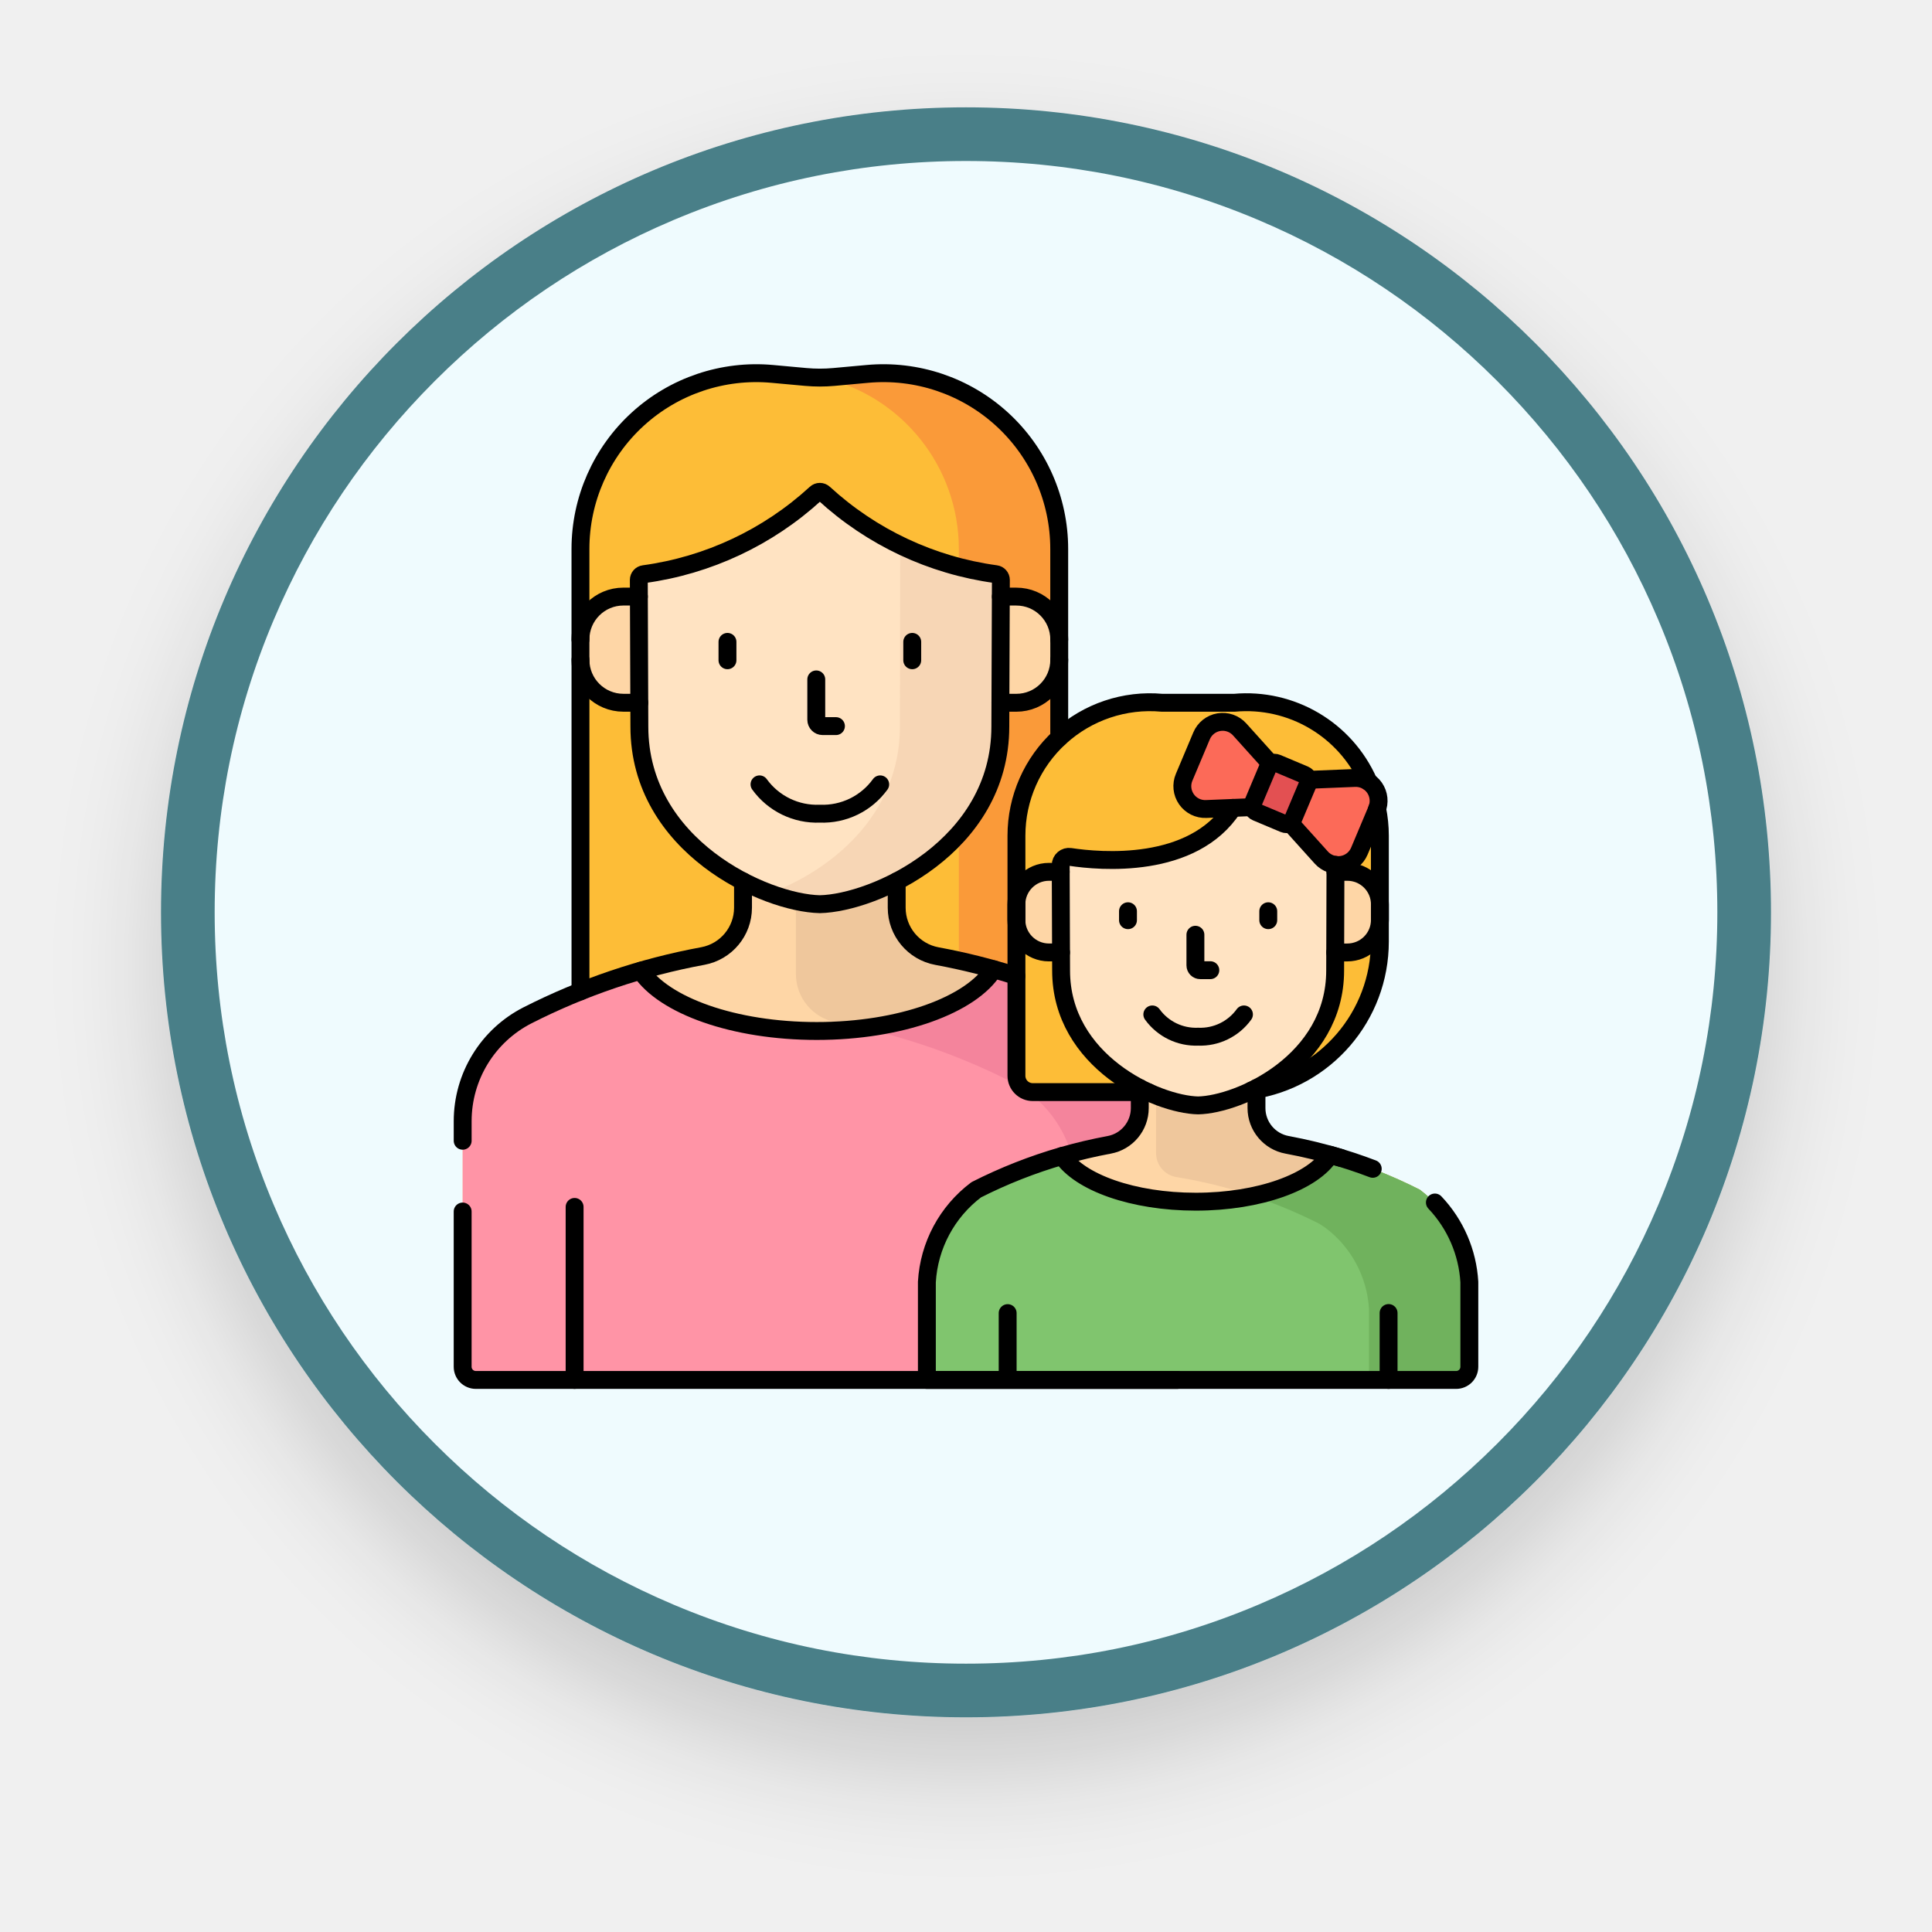
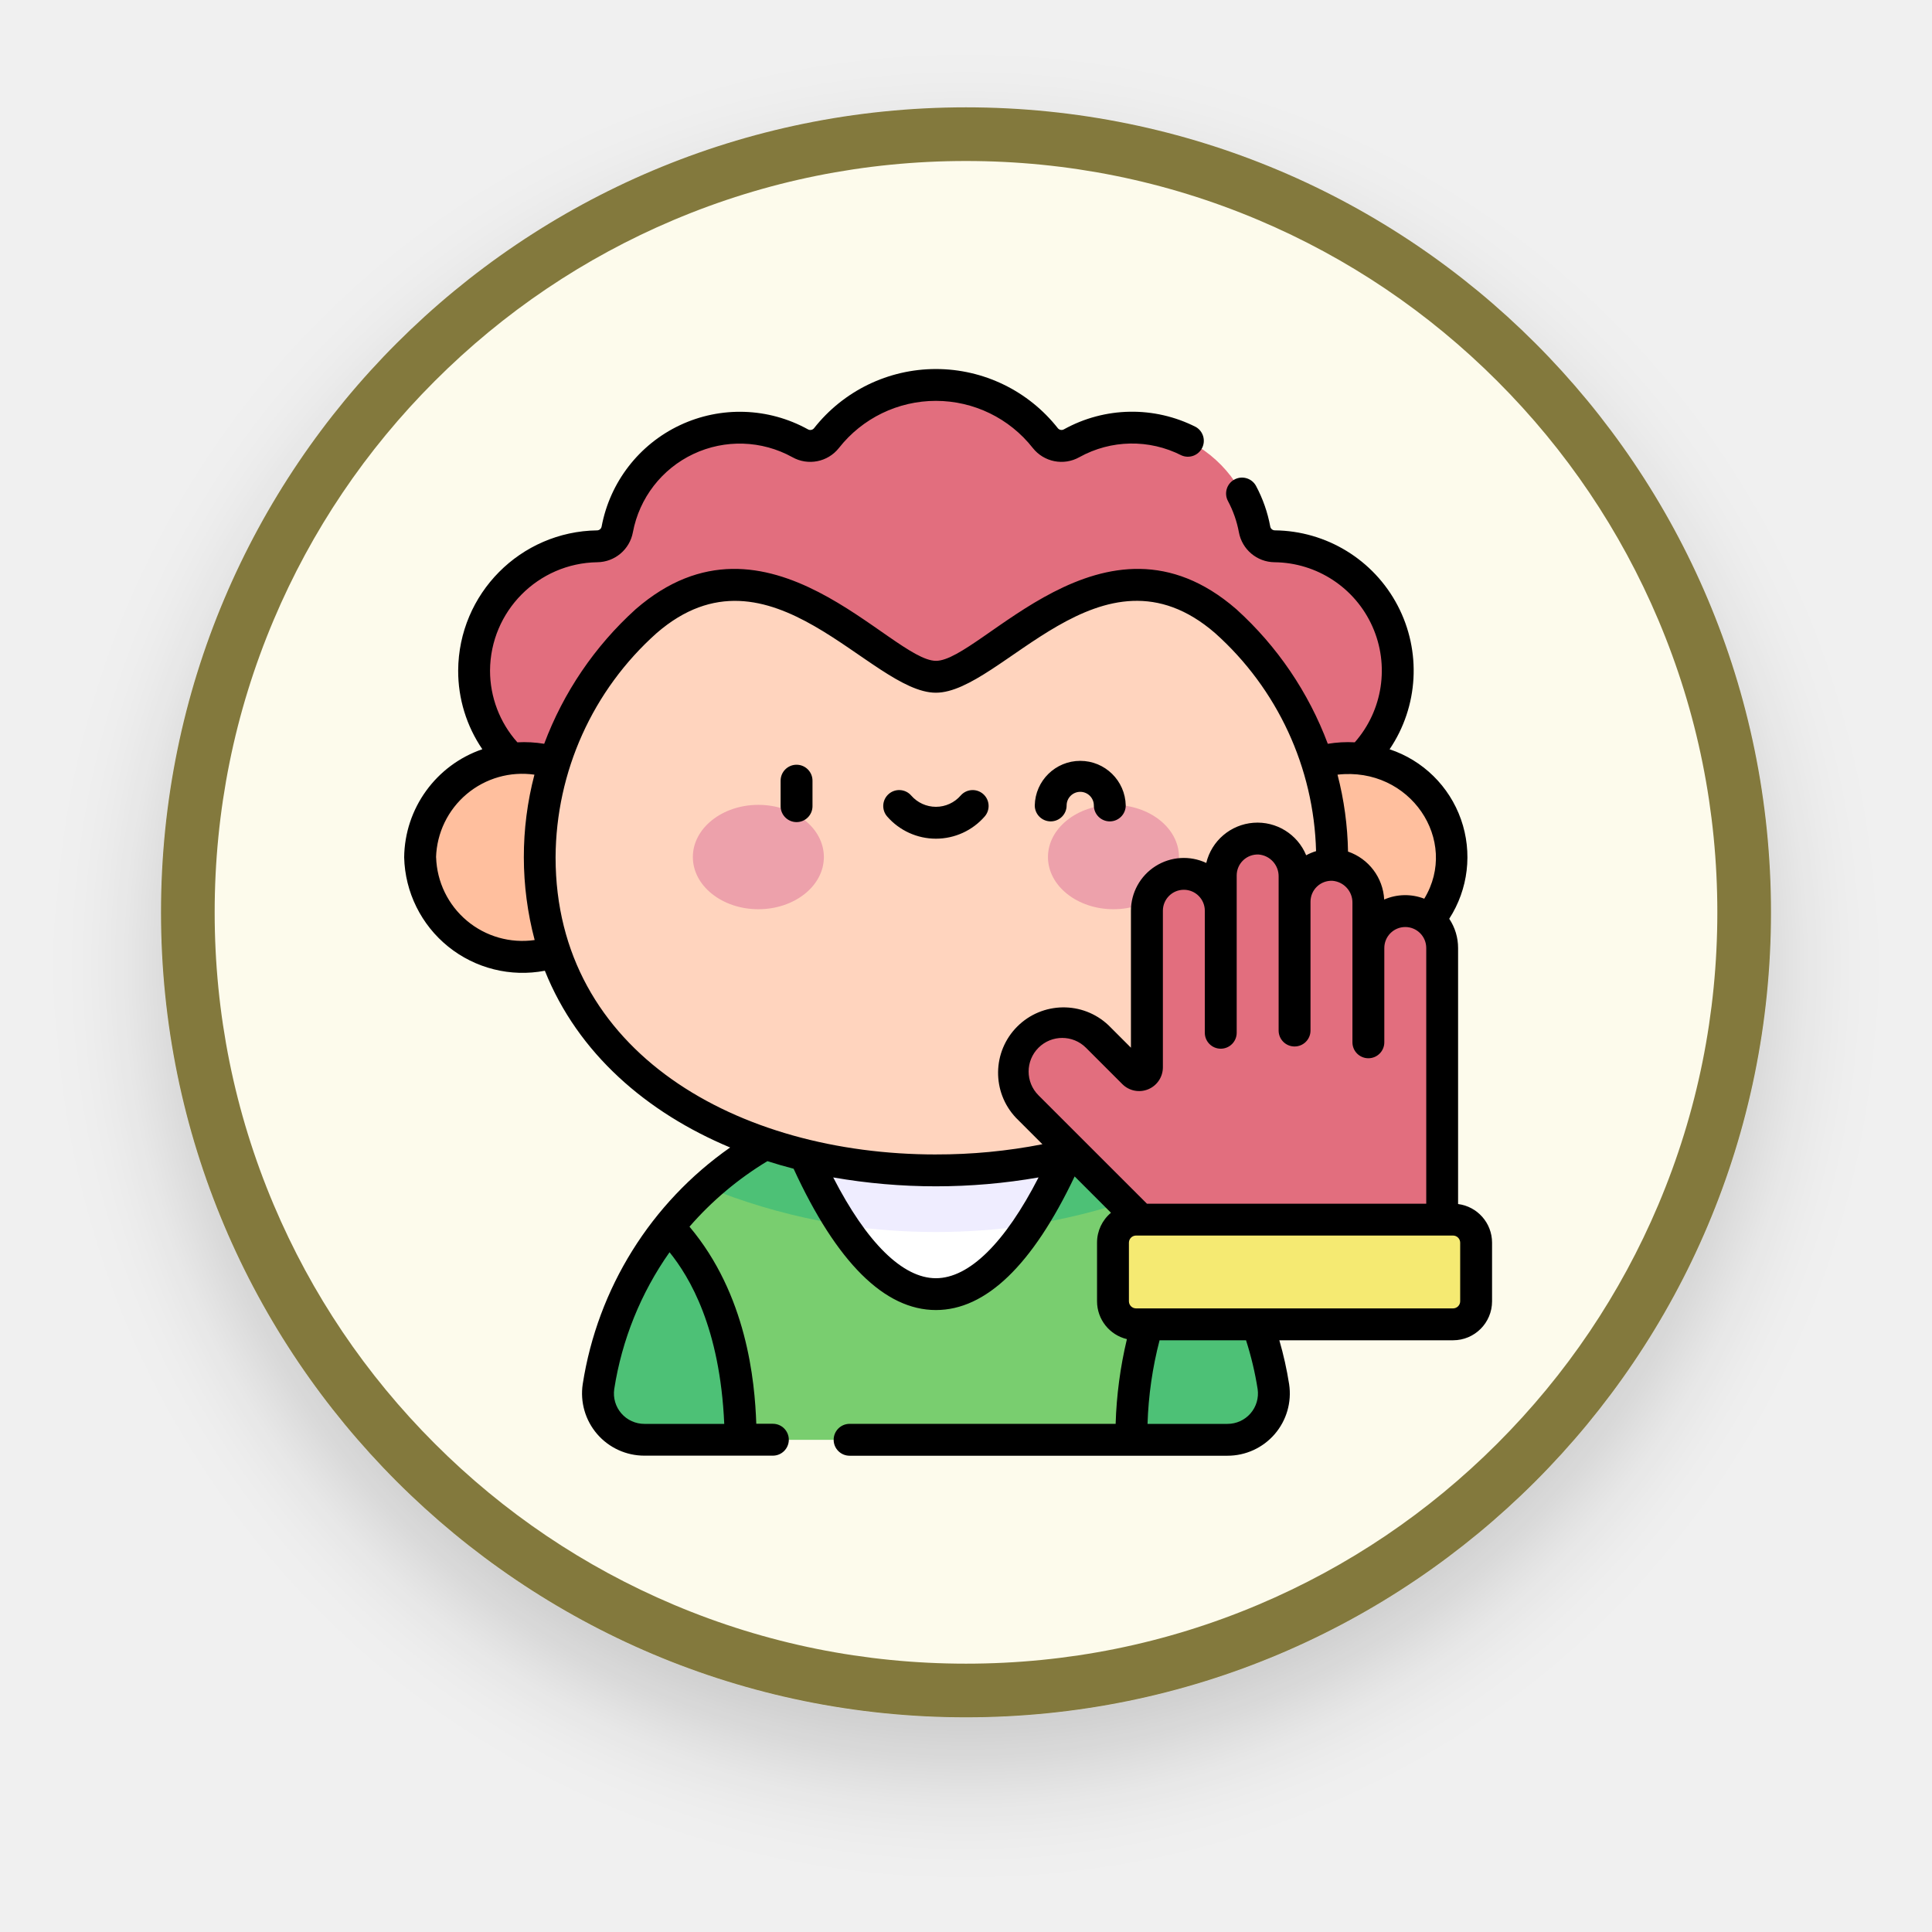
<svg xmlns="http://www.w3.org/2000/svg" width="108" height="108" viewBox="0 0 108 108">
  <defs>
    <filter id="Path_904820" x="0" y="0" width="108" height="108" filterUnits="userSpaceOnUse">
      <feOffset dy="3" input="SourceAlpha" />
      <feGaussianBlur stdDeviation="3" result="blur" />
      <feFlood flood-opacity="0.161" />
      <feComposite operator="in" in2="blur" />
      <feComposite in="SourceGraphic" />
    </filter>
-     <clipPath id="clip-path">
-       <path id="path7668" d="M0-682.665H57.978v57.978H0Z" transform="translate(0 682.665)" />
-     </clipPath>
  </defs>
-   <g id="Group_1208212" data-name="Group 1208212" transform="translate(-619.477 -2865.676)">
-     <g id="Group_1201662" data-name="Group 1201662" transform="translate(628.477 2871.676)">
-       <g id="Group_1173585" data-name="Group 1173585" transform="translate(0 0)">
-         <g id="Group_1173428" data-name="Group 1173428">
-           <g id="Group_1171958" data-name="Group 1171958">
-             <g id="Group_1167341" data-name="Group 1167341">
-               <g id="Group_1166792" data-name="Group 1166792">
-                 <g transform="matrix(1, 0, 0, 1, -9, -6)" filter="url(#Path_904820)">
-                   <g id="Path_904820-2" data-name="Path 904820" transform="translate(9 6)" fill="#effbfe">
-                     <path d="M 45 88.5 C 39.127 88.5 33.43 87.35 28.068 85.082 C 22.889 82.891 18.236 79.755 14.241 75.759 C 10.245 71.764 7.109 67.111 4.918 61.932 C 2.65 56.57 1.5 50.873 1.5 45 C 1.5 39.127 2.65 33.43 4.918 28.068 C 7.109 22.889 10.245 18.236 14.241 14.241 C 18.236 10.245 22.889 7.109 28.068 4.918 C 33.43 2.65 39.127 1.5 45 1.5 C 50.873 1.5 56.57 2.65 61.932 4.918 C 67.111 7.109 71.764 10.245 75.759 14.241 C 79.755 18.236 82.891 22.889 85.082 28.068 C 87.35 33.43 88.5 39.127 88.5 45 C 88.5 50.873 87.35 56.57 85.082 61.932 C 82.891 67.111 79.755 71.764 75.759 75.759 C 71.764 79.755 67.111 82.891 61.932 85.082 C 56.57 87.35 50.873 88.5 45 88.5 Z" stroke="none" />
-                     <path d="M 45 3 C 39.329 3 33.829 4.11 28.653 6.299 C 23.652 8.415 19.16 11.443 15.302 15.301 C 11.443 19.16 8.415 23.652 6.299 28.653 C 4.11 33.829 3 39.329 3 45 C 3 50.671 4.11 56.171 6.299 61.347 C 8.415 66.348 11.443 70.84 15.302 74.698 C 19.16 78.557 23.652 81.585 28.653 83.701 C 33.829 85.89 39.329 87 45 87 C 50.671 87 56.171 85.89 61.347 83.701 C 66.348 81.585 70.84 78.557 74.698 74.698 C 78.557 70.84 81.585 66.348 83.701 61.347 C 85.89 56.171 87 50.671 87 45 C 87 39.329 85.89 33.829 83.701 28.653 C 81.585 23.652 78.557 19.16 74.698 15.301 C 70.84 11.443 66.348 8.415 61.347 6.299 C 56.171 4.11 50.671 3 45 3 M 45 0 C 69.853 0 90 20.147 90 45 C 90 69.853 69.853 90 45 90 C 20.147 90 -7.62939453125e-06 69.853 -7.62939453125e-06 45 C -7.62939453125e-06 20.147 20.147 0 45 0 Z" stroke="none" fill="#497f88" />
+   <g id="Group_1208548" data-name="Group 1208548" transform="translate(-619.477 -3969)">
+     <g id="Group_1208486" data-name="Group 1208486">
+       <g id="Group_1208253" data-name="Group 1208253" transform="translate(628.477 3975)">
+         <g id="Group_1201662" data-name="Group 1201662" transform="translate(0 0)">
+           <g id="Group_1173585" data-name="Group 1173585">
+             <g id="Group_1173428" data-name="Group 1173428">
+               <g id="Group_1171958" data-name="Group 1171958">
+                 <g id="Group_1167341" data-name="Group 1167341">
+                   <g id="Group_1166792" data-name="Group 1166792">
+                     <g transform="matrix(1, 0, 0, 1, -9, -6)" filter="url(#Path_904820)">
+                       <g id="Path_904820-2" data-name="Path 904820" transform="translate(9 6)" fill="#fdfbec">
+                         <path d="M 45 88.5 C 39.127 88.5 33.43 87.35 28.068 85.082 C 22.889 82.891 18.236 79.755 14.241 75.759 C 10.245 71.764 7.109 67.111 4.918 61.932 C 2.65 56.57 1.5 50.873 1.5 45 C 1.5 39.127 2.65 33.43 4.918 28.068 C 7.109 22.889 10.245 18.236 14.241 14.241 C 18.236 10.245 22.889 7.109 28.068 4.918 C 33.43 2.65 39.127 1.5 45 1.5 C 50.873 1.5 56.57 2.65 61.932 4.918 C 67.111 7.109 71.764 10.245 75.759 14.241 C 79.755 18.236 82.891 22.889 85.082 28.068 C 87.35 33.43 88.5 39.127 88.5 45 C 88.5 50.873 87.35 56.57 85.082 61.932 C 82.891 67.111 79.755 71.764 75.759 75.759 C 71.764 79.755 67.111 82.891 61.932 85.082 C 56.57 87.35 50.873 88.5 45 88.5 Z" stroke="none" />
+                         <path d="M 45 3 C 39.329 3 33.829 4.11 28.653 6.299 C 23.652 8.415 19.16 11.443 15.302 15.302 C 11.443 19.16 8.415 23.652 6.299 28.653 C 4.11 33.829 3 39.329 3 45 C 3 50.671 4.11 56.171 6.299 61.347 C 8.415 66.348 11.443 70.84 15.302 74.698 C 19.16 78.557 23.652 81.585 28.653 83.701 C 33.829 85.89 39.329 87 45 87 C 50.671 87 56.171 85.89 61.347 83.701 C 66.348 81.585 70.84 78.557 74.698 74.698 C 78.557 70.84 81.585 66.348 83.701 61.347 C 85.89 56.171 87 50.671 87 45 C 87 39.329 85.89 33.829 83.701 28.653 C 81.585 23.652 78.557 19.16 74.698 15.302 C 70.84 11.443 66.348 8.415 61.347 6.299 C 56.171 4.11 50.671 3 45 3 M 45 -7.62939453125e-06 C 69.853 -7.62939453125e-06 90 20.147 90 45 C 90 69.853 69.853 90 45 90 C 20.147 90 -7.62939453125e-06 69.853 -7.62939453125e-06 45 C -7.62939453125e-06 20.147 20.147 -7.62939453125e-06 45 -7.62939453125e-06 Z" stroke="none" fill="#83793c" />
+                       </g>
+                     </g>
                  </g>
                </g>
              </g>
            </g>
          </g>
        </g>
      </g>
-       <g id="g7662" transform="translate(16.011 696.676)">
-         <g id="g7664" transform="translate(0 -682.665)">
-           <g id="g7666" clip-path="url(#clip-path)">
-             <g id="g7672" transform="translate(7.438 0.849)">
-               <path id="path7674" d="M0-105.9v28.045H26.763V-105.9a9.828,9.828,0,0,0-10.72-9.788l-1.874.171a8.688,8.688,0,0,1-1.575,0l-1.874-.171A9.828,9.828,0,0,0,0-105.9" transform="translate(0 115.733)" fill="#fdbd37" />
-             </g>
-             <g id="g7676" transform="translate(20.951 0.849)">
-               <path id="path7678" d="M-27.253-.446l-1.874.171c-.218.02-.437.029-.655.033a9.833,9.833,0,0,1,7.637,9.584V37.387h5.612V9.342A9.828,9.828,0,0,0-27.253-.446" transform="translate(29.783 0.487)" fill="#fa9a39" />
-             </g>
-             <g id="g7680" transform="translate(0.852 25.474)">
-               <path id="path7682" d="M-391.1-121.426h0a36.05,36.05,0,0,0-9.788-3.309,2.748,2.748,0,0,1-2.247-2.7V-132.7h-8.592v5.256a2.748,2.748,0,0,1-2.247,2.7,36.05,36.05,0,0,0-9.788,3.309A6.643,6.643,0,0,0-427.4-115.5v13.724a.737.737,0,0,0,.737.737h39.2V-115.5a6.643,6.643,0,0,0-3.636-5.923" transform="translate(427.399 132.696)" fill="#fed6a6" />
-             </g>
-             <g id="g7684" transform="translate(19.481 25.474)">
-               <path id="path7686" d="M-190.38-121.426h0a36.051,36.051,0,0,0-9.788-3.309,2.748,2.748,0,0,1-2.247-2.7V-132.7h-5.634v8.968a2.748,2.748,0,0,0,2.247,2.7,36.048,36.048,0,0,1,9.788,3.309,6.643,6.643,0,0,1,3.636,5.923v10.75h5.634V-115.5a6.643,6.643,0,0,0-3.636-5.923" transform="translate(208.049 132.696)" fill="#efc79c" />
-             </g>
-             <g id="g7688" transform="translate(7.438 13.338)">
-               <path id="path7690" d="M-42.675,0h-1.562a2.4,2.4,0,0,0-2.4,2.4V3.535a2.4,2.4,0,0,0,2.4,2.4h1.562Z" transform="translate(46.636)" fill="#fed6a6" />
-             </g>
-             <g id="g7692" transform="translate(30.24 13.338)">
-               <path id="path7694" d="M0,0H1.562a2.4,2.4,0,0,1,2.4,2.4V3.535a2.4,2.4,0,0,1-2.4,2.4H0Z" fill="#fed6a6" />
-             </g>
-             <g id="g7696" transform="translate(10.699 7.482)">
-               <path id="path7698" d="M-106.58-.993a17.746,17.746,0,0,1-9.607,4.511.326.326,0,0,0-.285.325l.031,8.194c0,6.707,7.041,9.865,10.089,9.93,3.048-.065,10.089-3.223,10.089-9.93l.031-8.194a.326.326,0,0,0-.285-.325,17.745,17.745,0,0,1-9.607-4.511.329.329,0,0,0-.457,0" transform="translate(116.472 1.085)" fill="#ffe3c2" />
-             </g>
-             <g id="g7700" transform="translate(18.013 10.482)">
-               <path id="path7702" d="M-136.205-17.27a18.285,18.285,0,0,1-5.343-1.6l-.016,10.122c0,5.059-4.006,8.1-7.283,9.315a9.038,9.038,0,0,0,2.806.615c3.048-.065,10.089-3.223,10.089-9.93l.031-8.194a.326.326,0,0,0-.285-.325" transform="translate(148.846 18.873)" fill="#f7d6b5" />
-             </g>
-             <g id="g7704" transform="translate(20.619 17.968)">
-               <path id="path7706" d="M0,0V2.256a.355.355,0,0,0,.355.355H1.1" fill="none" stroke="#000" stroke-linecap="round" stroke-linejoin="round" stroke-miterlimit="10" stroke-width="1" />
-             </g>
-             <g id="g7708" transform="translate(17.446 23.835)">
-               <path id="path7710" d="M0,0A3.965,3.965,0,0,0,3.374,1.639,3.965,3.965,0,0,0,6.747,0" fill="none" stroke="#000" stroke-linecap="round" stroke-linejoin="round" stroke-miterlimit="10" stroke-width="1" />
-             </g>
-             <g id="g7712" transform="translate(25.984 15.87)">
-               <path id="path7714" d="M0,0V1.028" fill="none" stroke="#000" stroke-linecap="round" stroke-linejoin="round" stroke-miterlimit="10" stroke-width="1" />
-             </g>
-             <g id="g7716" transform="translate(15.655 15.87)">
-               <path id="path7718" d="M0,0V1.028" fill="none" stroke="#000" stroke-linecap="round" stroke-linejoin="round" stroke-miterlimit="10" stroke-width="1" />
-             </g>
-             <g id="g7720" transform="translate(0.852 34.169)">
-               <path id="path7722" d="M-391.1-27.74h0a36.076,36.076,0,0,0-6.615-2.575c-1.242,1.995-5.2,3.453-9.892,3.453-4.625,0-8.538-1.417-9.838-3.368a36.068,36.068,0,0,0-6.317,2.49,6.643,6.643,0,0,0-3.636,5.923V-8.093a.737.737,0,0,0,.737.737h39.2V-21.817A6.643,6.643,0,0,0-391.1-27.74" transform="translate(427.399 30.315)" fill="#ff94a6" />
-             </g>
-             <g id="g7724" transform="translate(23.266 34.169)">
-               <path id="path7726" d="M-149.606-27.74h0a36.074,36.074,0,0,0-6.615-2.575c-1,1.609-3.773,2.869-7.27,3.3a36.051,36.051,0,0,1,8.251,2.99,6.643,6.643,0,0,1,3.636,5.923v10.75h5.634V-21.817a6.643,6.643,0,0,0-3.636-5.923" transform="translate(163.492 30.315)" fill="#f4849c" />
-             </g>
-             <g id="g7728" transform="translate(7.11 47.456)">
-               <path id="path7730" d="M0,0V9.672" fill="none" stroke="#000" stroke-linecap="round" stroke-linejoin="round" stroke-miterlimit="10" stroke-width="1" />
-             </g>
-             <g id="g7732" transform="translate(31.805 19.243)">
-               <path id="path7734" d="M0-80.409v13.422a.911.911,0,0,0,.911.911h11a8.411,8.411,0,0,0,8.411-8.411v-5.921a7.462,7.462,0,0,0-8.139-7.431H8.139A7.462,7.462,0,0,0,0-80.409" transform="translate(0 87.872)" fill="#fdbd37" />
-             </g>
-             <g id="g7736" transform="translate(26.805 37.94)">
-               <path id="path7738" d="M-296.951-92.194h0a27.377,27.377,0,0,0-7.423-2.511,2.091,2.091,0,0,1-1.715-2.055v-3.991h-6.523v3.991a2.091,2.091,0,0,1-1.715,2.055,27.376,27.376,0,0,0-7.423,2.511,6.948,6.948,0,0,0-2.761,5.158v5.473h29.584a.737.737,0,0,0,.737-.737v-4.736a6.948,6.948,0,0,0-2.76-5.158" transform="translate(324.511 100.75)" fill="#fed6a6" />
-             </g>
-             <g id="g7740" transform="translate(39.615 37.94)">
-               <path id="path7742" d="M-158.928-92.2h0a27.376,27.376,0,0,0-7.423-2.511,2.091,2.091,0,0,1-1.715-2.055v-3.991h-5.612v6.519a1.35,1.35,0,0,0,1.133,1.333,27.372,27.372,0,0,1,8,2.612l.328.219a6.122,6.122,0,0,1,2.432,4.545v3.96h4.875a.737.737,0,0,0,.737-.737v-4.736a6.948,6.948,0,0,0-2.761-5.158" transform="translate(173.678 100.752)" fill="#efc79c" />
-             </g>
-             <g id="g7744" transform="translate(31.805 28.725)">
-               <path id="path7746" d="M-32.4,0h-1.186a1.822,1.822,0,0,0-1.821,1.822v.862a1.822,1.822,0,0,0,1.821,1.822H-32.4Z" transform="translate(35.408)" fill="#fed6a6" />
-             </g>
-             <g id="g7748" transform="translate(49.118 28.725)">
-               <path id="path7750" d="M0,0H1.186A1.822,1.822,0,0,1,3.007,1.822v.862A1.822,1.822,0,0,1,1.186,4.507H0Z" fill="#fed6a6" />
-             </g>
-             <g id="g7752" transform="translate(34.282 23.731)">
-               <path id="path7754" d="M-110.981,0c-1.64,4.993-7.9,4.445-9.769,4.16a.461.461,0,0,0-.531.457l.022,5.894c0,5.092,5.346,7.49,7.66,7.54,2.314-.049,7.66-2.447,7.66-7.54l.025-8.1S-107.7,3.286-110.981,0" transform="translate(121.281 0)" fill="#ffe3c2" />
-             </g>
-             <g id="g7756" transform="translate(41.813 32.241)">
-               <path id="path7758" d="M0,0V1.713a.269.269,0,0,0,.27.269H.834" fill="none" stroke="#000" stroke-linecap="round" stroke-linejoin="round" stroke-miterlimit="10" stroke-width="1" />
-             </g>
-             <g id="g7760" transform="translate(39.404 36.696)">
-               <path id="path7762" d="M0,0A3.01,3.01,0,0,0,2.561,1.244,3.01,3.01,0,0,0,5.123,0" fill="none" stroke="#000" stroke-linecap="round" stroke-linejoin="round" stroke-miterlimit="10" stroke-width="1" />
-             </g>
-             <g id="g7764" transform="translate(45.886 30.928)">
-               <path id="path7766" d="M0,0V.5" fill="none" stroke="#000" stroke-linecap="round" stroke-linejoin="round" stroke-miterlimit="10" stroke-width="1" />
-             </g>
-             <g id="g7768" transform="translate(38.044 30.928)">
-               <path id="path7770" d="M0,0V.5" fill="none" stroke="#000" stroke-linecap="round" stroke-linejoin="round" stroke-miterlimit="10" stroke-width="1" />
-             </g>
-             <g id="g7772" transform="translate(26.805 44.542)">
-               <path id="path7774" d="M-296.951-21.062h0a27.392,27.392,0,0,0-5.023-1.955c-.943,1.514-3.949,2.622-7.511,2.622-3.512,0-6.482-1.076-7.47-2.557a27.388,27.388,0,0,0-4.8,1.89,6.948,6.948,0,0,0-2.761,5.158v5.473h29.584a.737.737,0,0,0,.737-.737V-15.9a6.948,6.948,0,0,0-2.76-5.158" transform="translate(324.511 23.017)" fill="#80c56e" />
-             </g>
-             <g id="g7776" transform="translate(45.024 44.542)">
-               <path id="path7778" d="M-130.391-127.673v-4.736a6.949,6.949,0,0,0-2.761-5.158,27.409,27.409,0,0,0-5.023-1.955c-.642,1.031-2.24,1.873-4.318,2.306a27.373,27.373,0,0,1,3.729,1.557l.328.219A6.122,6.122,0,0,1-136-130.9v3.96h4.875a.737.737,0,0,0,.737-.737" transform="translate(142.493 139.522)" fill="#70b25d" />
-             </g>
-             <g id="g7780" transform="translate(41.08 20.339)">
-               <path id="path7782" d="M-43.282-51.328l-2.685.11A1.278,1.278,0,0,1-47.2-52.992l.976-2.318a1.278,1.278,0,0,1,2.128-.36l1.8,2Z" transform="translate(47.299 56.092)" fill="#fc6a58" />
-             </g>
-             <g id="g7784" transform="translate(47.052 23.471)">
-               <path id="path7786" d="M0-26.452l1.8,2a1.278,1.278,0,0,0,2.128-.359L4.9-27.132a1.278,1.278,0,0,0-1.231-1.773L.987-28.8Z" transform="translate(0 28.907)" fill="#fc6a58" />
-             </g>
-             <g id="g7788" transform="translate(44.996 22.625)">
-               <path id="path7790" d="M-19.007-36.694l-1.535-.646a.374.374,0,0,1-.2-.49l.858-2.04a.375.375,0,0,1,.491-.2l1.535.646a.375.375,0,0,1,.2.491l-.859,2.04a.374.374,0,0,1-.49.2" transform="translate(20.771 40.1)" fill="#e35052" />
-             </g>
-             <g id="g7792" transform="translate(31.318 53.392)">
-               <path id="path7794" d="M0-40.032v-3.715" transform="translate(0 43.748)" fill="none" stroke="#000" stroke-linecap="round" stroke-linejoin="round" stroke-miterlimit="10" stroke-width="1" />
-             </g>
-             <g id="g7796" transform="translate(52.612 53.392)">
-               <path id="path7798" d="M0-40.259V-44" transform="translate(0 43.996)" fill="none" stroke="#000" stroke-linecap="round" stroke-linejoin="round" stroke-miterlimit="10" stroke-width="1" />
-             </g>
-             <g id="g7800" transform="translate(10.805 34.169)">
-               <path id="path7802" d="M-212.585,0c-1.242,1.995-5.2,3.453-9.892,3.453-4.625,0-8.538-1.417-9.838-3.368" transform="translate(232.315)" fill="none" stroke="#000" stroke-linecap="round" stroke-linejoin="round" stroke-miterlimit="10" stroke-width="1" />
-             </g>
-             <g id="g7804" transform="translate(25.115 29.258)">
-               <path id="path7806" d="M-72.079-57.021a36.051,36.051,0,0,0-4.443-1.115,2.748,2.748,0,0,1-2.247-2.7v-1.473" transform="translate(78.769 62.313)" fill="none" stroke="#000" stroke-linecap="round" stroke-linejoin="round" stroke-miterlimit="10" stroke-width="1" />
-             </g>
-             <g id="g7808" transform="translate(0.852 47.713)">
-               <path id="path7810" d="M0,0V8.679a.737.737,0,0,0,.737.737h39.2" fill="none" stroke="#000" stroke-linecap="round" stroke-linejoin="round" stroke-miterlimit="10" stroke-width="1" />
-             </g>
-             <g id="g7812" transform="translate(0.852 29.258)">
-               <path id="path7814" d="M-168.852,0V1.473a2.748,2.748,0,0,1-2.247,2.7,36.046,36.046,0,0,0-9.788,3.309,6.643,6.643,0,0,0-3.636,5.923V14.5" transform="translate(184.524)" fill="none" stroke="#000" stroke-linecap="round" stroke-linejoin="round" stroke-miterlimit="10" stroke-width="1" />
-             </g>
-             <g id="g7816" transform="translate(10.699 7.482)">
-               <path id="path7818" d="M-106.58-.993a17.746,17.746,0,0,1-9.607,4.511.326.326,0,0,0-.285.325l.031,8.194c0,6.707,7.041,9.865,10.089,9.93,3.048-.065,10.089-3.223,10.089-9.93l.031-8.194a.326.326,0,0,0-.285-.325,17.745,17.745,0,0,1-9.607-4.511A.329.329,0,0,0-106.58-.993Z" transform="translate(116.472 1.085)" fill="none" stroke="#000" stroke-linecap="round" stroke-linejoin="round" stroke-miterlimit="10" stroke-width="1" />
-             </g>
-             <g id="g7820" transform="translate(7.438 13.338)">
-               <path id="path7822" d="M-35.175,0h-.866a2.4,2.4,0,0,0-2.4,2.4V3.535a2.4,2.4,0,0,0,2.4,2.4h.889" transform="translate(38.44)" fill="none" stroke="#000" stroke-linecap="round" stroke-linejoin="round" stroke-miterlimit="10" stroke-width="1" />
-             </g>
-             <g id="g7824" transform="translate(30.913 13.338)">
-               <path id="path7826" d="M0-63.952H.889a2.4,2.4,0,0,0,2.4-2.4v-1.135a2.4,2.4,0,0,0-2.4-2.4H.023" transform="translate(0 69.888)" fill="none" stroke="#000" stroke-linecap="round" stroke-linejoin="round" stroke-miterlimit="10" stroke-width="1" />
-             </g>
-             <g id="g7828" transform="translate(34.201 16.873)">
-               <path id="path7830" d="M0-46.92v-4.355" transform="translate(0 51.275)" fill="none" stroke="#000" stroke-linecap="round" stroke-linejoin="round" stroke-miterlimit="10" stroke-width="1" />
-             </g>
-             <g id="g7832" transform="translate(7.438 16.873)">
-               <path id="path7834" d="M0,0V18.538" fill="none" stroke="#000" stroke-linecap="round" stroke-linejoin="round" stroke-miterlimit="10" stroke-width="1" />
-             </g>
-             <g id="g7836" transform="translate(7.438 0.849)">
-               <path id="path7838" d="M-288.357-160.419v-5.06a9.828,9.828,0,0,0-10.72-9.788l-1.874.171a8.688,8.688,0,0,1-1.575,0l-1.874-.171a9.828,9.828,0,0,0-10.72,9.788v5.06" transform="translate(315.119 175.308)" fill="none" stroke="#000" stroke-linecap="round" stroke-linejoin="round" stroke-miterlimit="10" stroke-width="1" />
-             </g>
-             <g id="g7840" transform="translate(31.805 28.725)">
-               <path id="path7842" d="M-26.708,0h-.658a1.822,1.822,0,0,0-1.821,1.822v.862a1.822,1.822,0,0,0,1.821,1.822h.675" transform="translate(29.187)" fill="none" stroke="#000" stroke-linecap="round" stroke-linejoin="round" stroke-miterlimit="10" stroke-width="1" />
-             </g>
-             <g id="g7844" transform="translate(49.628 28.725)">
-               <path id="path7846" d="M0-48.557H.676A1.822,1.822,0,0,0,2.5-50.38v-.862A1.822,1.822,0,0,0,.676-53.064H.014" transform="translate(0 53.064)" fill="none" stroke="#000" stroke-linecap="round" stroke-linejoin="round" stroke-miterlimit="10" stroke-width="1" />
-             </g>
-             <g id="g7848" transform="translate(34.282 25.152)">
-               <path id="path7850" d="M-103.7,0c-2.255,3.457-7.421,2.993-9.094,2.739a.461.461,0,0,0-.531.457l.022,5.894c0,5.092,5.346,7.49,7.66,7.54,2.314-.049,7.66-2.447,7.66-7.54l.018-5.908" transform="translate(113.326)" fill="none" stroke="#000" stroke-linecap="round" stroke-linejoin="round" stroke-miterlimit="10" stroke-width="1" />
-             </g>
-             <g id="g7852" transform="translate(44.996 22.625)">
-               <path id="path7854" d="M-19.007-36.694l-1.535-.646a.374.374,0,0,1-.2-.49l.858-2.04a.375.375,0,0,1,.491-.2l1.535.646a.375.375,0,0,1,.2.491l-.859,2.04A.374.374,0,0,1-19.007-36.694Z" transform="translate(20.771 40.1)" fill="none" stroke="#000" stroke-linecap="round" stroke-linejoin="round" stroke-miterlimit="10" stroke-width="1" />
-             </g>
-             <g id="g7856" transform="translate(47.115 23.471)">
-               <path id="path7858" d="M0-27.2l1.735,1.927a1.278,1.278,0,0,0,2.128-.359l.976-2.318a1.278,1.278,0,0,0-1.231-1.773l-2.591.106" transform="translate(0 29.729)" fill="none" stroke="#000" stroke-linecap="round" stroke-linejoin="round" stroke-miterlimit="10" stroke-width="1" />
-             </g>
-             <g id="g7860" transform="translate(41.08 20.339)">
-               <path id="path7862" d="M-53.233-25.323l-1.735-1.927a1.278,1.278,0,0,0-2.128.36l-.976,2.318A1.278,1.278,0,0,0-56.841-22.8l2.591-.106" transform="translate(58.174 27.674)" fill="none" stroke="#000" stroke-linecap="round" stroke-linejoin="round" stroke-miterlimit="10" stroke-width="1" />
-             </g>
-             <g id="g7864" transform="translate(44.961 25.196)">
-               <path id="path7866" d="M0-169.7a8.413,8.413,0,0,0,7.164-8.319v-5.921a7.5,7.5,0,0,0-.154-1.51c-.006.016-.01.033-.017.049" transform="translate(0 185.448)" fill="none" stroke="#000" stroke-linecap="round" stroke-linejoin="round" stroke-miterlimit="10" stroke-width="1" />
-             </g>
-             <g id="g7868" transform="translate(31.805 19.243)">
-               <path id="path7870" d="M-212.087-47.892a7.464,7.464,0,0,0-7.5-4.414h-4.041a7.462,7.462,0,0,0-8.139,7.431v13.422a.911.911,0,0,0,.911.911h6.45" transform="translate(231.771 52.337)" fill="none" stroke="#000" stroke-linecap="round" stroke-linejoin="round" stroke-miterlimit="10" stroke-width="1" />
-             </g>
-             <g id="g7872" transform="translate(26.805 44.542)">
-               <path id="path7874" d="M-268.5-8.463q-1.177-.449-2.382-.785c-.943,1.514-3.949,2.622-7.511,2.622-3.512,0-6.482-1.076-7.47-2.557a27.386,27.386,0,0,0-4.8,1.89,6.948,6.948,0,0,0-2.761,5.158V3.339h29.584A.737.737,0,0,0-263.1,2.6V-2.135a7.055,7.055,0,0,0-1.926-4.446" transform="translate(293.421 9.248)" fill="none" stroke="#000" stroke-linecap="round" stroke-linejoin="round" stroke-miterlimit="10" stroke-width="1" />
-             </g>
-             <g id="g7876" transform="translate(34.362 40.813)">
-               <path id="path7878" d="M-46.777,0V1.119a2.091,2.091,0,0,1-1.715,2.055q-1.324.245-2.626.621" transform="translate(51.119)" fill="none" stroke="#000" stroke-linecap="round" stroke-linejoin="round" stroke-miterlimit="10" stroke-width="1" />
-             </g>
-             <g id="g7880" transform="translate(45.227 40.813)">
-               <path id="path7882" d="M-44.341-40.183c.2.056.4.114.595.174a27.367,27.367,0,0,0-2.995-.73,2.091,2.091,0,0,1-1.715-2.055v-1.119" transform="translate(48.456 43.912)" fill="none" stroke="#000" stroke-linecap="round" stroke-linejoin="round" stroke-miterlimit="10" stroke-width="1" />
-             </g>
+       <g id="goalkeeper_4351556" transform="translate(642.07 3989.372)">
+         <path id="Path_1053115" data-name="Path 1053115" d="M77.8,30.7a6.965,6.965,0,0,0-.14-13.926,1.153,1.153,0,0,1-1.118-.946,6.964,6.964,0,0,0-10.218-4.82,1.159,1.159,0,0,1-1.476-.284,7.781,7.781,0,0,0-12.236,0,1.159,1.159,0,0,1-1.476.284A6.965,6.965,0,0,0,40.92,15.83a1.153,1.153,0,0,1-1.118.946A6.965,6.965,0,0,0,39.649,30.7Z" transform="translate(-29.005 -6.61)" fill="#e26e7e" />
+         <path id="Path_1053116" data-name="Path 1053116" d="M126.383,362.592a2.589,2.589,0,0,0,2.568-2.974,19.1,19.1,0,0,0-37.727,0,2.59,2.59,0,0,0,2.568,2.974Z" transform="translate(-80.361 -302.477)" fill="#79ce6f" />
+         <path id="Path_1053117" data-name="Path 1053117" d="M155.043,343.5a19.023,19.023,0,0,0-12.835,4.958,33.967,33.967,0,0,0,25.67,0A19.024,19.024,0,0,0,155.043,343.5Z" transform="translate(-125.317 -302.477)" fill="#4dc176" />
+         <path id="Path_1053118" data-name="Path 1053118" d="M199.3,357.991c-1.411,3.528-4.234,9.229-7.94,9.229s-6.528-5.7-7.94-9.229Z" transform="translate(-161.636 -315.248)" fill="#fff" />
+         <path id="Path_1053119" data-name="Path 1053119" d="M186.143,363.364a35.938,35.938,0,0,0,10.438,0,30.584,30.584,0,0,0,2.72-5.374H183.423A30.583,30.583,0,0,0,186.143,363.364Z" transform="translate(-161.636 -315.247)" fill="#efedff" />
+         <path id="Path_1053120" data-name="Path 1053120" d="M350.108,413.09a19.006,19.006,0,0,0-3.921-8.913c-3.622,3.825-3.99,9-4.028,11.886h5.381A2.589,2.589,0,0,0,350.108,413.09Z" transform="translate(-301.518 -355.948)" fill="#4dc176" />
+         <path id="Path_1053121" data-name="Path 1053121" d="M91.223,413.09a19.006,19.006,0,0,1,3.921-8.913c3.622,3.825,3.99,9,4.028,11.886H93.791A2.589,2.589,0,0,1,91.223,413.09Z" transform="translate(-80.36 -355.948)" fill="#4dc176" />
+         <ellipse id="Ellipse_13511" data-name="Ellipse 13511" cx="5.795" cy="5.549" rx="5.795" ry="5.549" transform="translate(0.891 22.004)" fill="#ffbf9e" />
+         <ellipse id="Ellipse_13512" data-name="Ellipse 13512" cx="5.795" cy="5.549" rx="5.795" ry="5.549" transform="translate(46.971 22.004)" fill="#ffbf9e" />
+         <path id="Path_1053122" data-name="Path 1053122" d="M85.939,134.584c12.233,0,22.149-6.557,22.149-17.5a17.736,17.736,0,0,0-5.949-13.2c-6.88-5.97-13.091,3.108-16.2,3.108s-9.32-9.077-16.2-3.108a17.736,17.736,0,0,0-5.949,13.2c0,10.943,9.917,17.5,22.149,17.5Z" transform="translate(-56.213 -89.53)" fill="#ffd4be" />
+         <g id="Group_1208484" data-name="Group 1208484" transform="translate(16.138 24.62)">
+           <g id="Group_1208483" data-name="Group 1208483">
+             <ellipse id="Ellipse_13513" data-name="Ellipse 13513" cx="3.662" cy="2.917" rx="3.662" ry="2.917" fill="#eda1ab" />
+             <ellipse id="Ellipse_13514" data-name="Ellipse 13514" cx="3.662" cy="2.917" rx="3.662" ry="2.917" transform="translate(19.851)" fill="#eda1ab" />
          </g>
        </g>
+         <g id="Group_1208485" data-name="Group 1208485" transform="translate(34.019 26.505)">
+           <path id="Path_1053123" data-name="Path 1053123" d="M308.351,225.334a2.063,2.063,0,0,0-2.063,2.063V224.87a2.1,2.1,0,0,0-1.963-2.119,2.063,2.063,0,0,0-2.162,2.06V223.4a2.1,2.1,0,0,0-1.963-2.119,2.063,2.063,0,0,0-2.162,2.06v1.972a2.063,2.063,0,1,0-4.126,0v8.752a.436.436,0,0,1-.745.309l-2.032-2.032a2.769,2.769,0,0,0-3.915,3.915l6.692,6.692v2.557h16.5V227.4a2.063,2.063,0,0,0-2.063-2.063Z" transform="translate(-286.409 -221.28)" fill="#e26e7e" />
+           <path id="Path_1053124" data-name="Path 1053124" d="M352.6,406.466H334.873a1.285,1.285,0,0,1-1.285-1.285V401.9a1.285,1.285,0,0,1,1.285-1.285H352.6a1.285,1.285,0,0,1,1.285,1.285v3.284A1.285,1.285,0,0,1,352.6,406.466Z" transform="translate(-327.984 -379.311)" fill="#f5ea72" />
+         </g>
+         <path id="Path_1053125" data-name="Path 1053125" d="M58.915,46.934V32.621a2.936,2.936,0,0,0-.495-1.634,6.35,6.35,0,0,0-3.334-9.474A7.844,7.844,0,0,0,48.664,9.275a.261.261,0,0,1-.25-.218,7.809,7.809,0,0,0-.795-2.267.891.891,0,0,0-1.571.841,6.028,6.028,0,0,1,.614,1.751,2.046,2.046,0,0,0,1.985,1.675A6.062,6.062,0,0,1,53.14,21.124a6.872,6.872,0,0,0-1.508.083,19.25,19.25,0,0,0-5.1-7.512l-.018-.016c-7.375-6.4-14.268,2.89-16.784,2.89s-9.407-9.29-16.784-2.89l-.018.016a19.251,19.251,0,0,0-5.1,7.512,6.876,6.876,0,0,0-1.5-.083A6.017,6.017,0,0,1,4.8,17.115a6.09,6.09,0,0,1,6-6.058,2.046,2.046,0,0,0,1.986-1.675,6.078,6.078,0,0,1,8.91-4.2,2.042,2.042,0,0,0,2.608-.512,6.89,6.89,0,0,1,10.836,0,2.042,2.042,0,0,0,2.608.512,6.076,6.076,0,0,1,5.7-.1A.891.891,0,0,0,44.262,3.5a7.864,7.864,0,0,0-7.375.125.268.268,0,0,1-.343-.056,8.672,8.672,0,0,0-13.635,0,.268.268,0,0,1-.343.057A7.862,7.862,0,0,0,11.039,9.058a.261.261,0,0,1-.25.218A7.878,7.878,0,0,0,3.019,17.11a7.76,7.76,0,0,0,1.351,4.4A6.467,6.467,0,0,0,0,27.554a6.621,6.621,0,0,0,7.865,6.339c1.849,4.627,5.706,7.936,10.357,9.88A19.864,19.864,0,0,0,9.982,57a3.481,3.481,0,0,0,3.449,4h7.18a.891.891,0,1,0,0-1.782h-.927C19.6,56.8,19.148,52,15.95,48.2a18.309,18.309,0,0,1,4.355-3.663q.72.23,1.465.423c2.411,5.242,5.087,7.9,7.956,7.9,2.789,0,5.4-2.513,7.754-7.469l2.031,2.031a2.171,2.171,0,0,0-.779,1.666v3.284a2.178,2.178,0,0,0,1.67,2.114,23.4,23.4,0,0,0-.63,4.736H24.9a.891.891,0,0,0,0,1.782H46.021a3.481,3.481,0,0,0,3.449-4,19.842,19.842,0,0,0-.547-2.454h9.715a2.178,2.178,0,0,0,2.176-2.176V49.09a2.178,2.178,0,0,0-1.9-2.156ZM1.782,27.554a4.82,4.82,0,0,1,5.5-4.622,18.144,18.144,0,0,0,.013,9.245,4.825,4.825,0,0,1-5.509-4.623ZM17.893,59.224H13.431a1.7,1.7,0,0,1-1.688-1.945,18.1,18.1,0,0,1,3.092-7.65C15.953,51.016,17.654,53.841,17.893,59.224Zm39.13-29.358a2.947,2.947,0,0,0-2.239.046,3,3,0,0,0-2.022-2.68,18.287,18.287,0,0,0-.587-4.3C56.236,22.467,59,26.611,57.024,29.866Zm-27.3,21.215c-1.856,0-3.865-1.986-5.739-5.634a33.417,33.417,0,0,0,11.479,0C33.591,49.1,31.582,51.081,29.726,51.081Zm0-6.918c-11.06,0-21.259-5.7-21.259-16.609a16.906,16.906,0,0,1,5.651-12.537c6.344-5.492,11.949,3.334,15.607,3.334,3.677,0,9.257-8.831,15.607-3.334a16.925,16.925,0,0,1,5.647,12.19,2.9,2.9,0,0,0-.553.231,2.944,2.944,0,0,0-5.585.429,2.956,2.956,0,0,0-4.211,2.673v7.655l-1.256-1.256A3.659,3.659,0,0,0,34.2,42.113l1.479,1.479a30.66,30.66,0,0,1-5.953.57Zm5.734-3.309A1.878,1.878,0,0,1,38.115,38.2l2.032,2.032a1.328,1.328,0,0,0,2.266-.938V30.539a1.172,1.172,0,0,1,2.344,0V37.36a.891.891,0,1,0,1.782,0V28.567a1.171,1.171,0,0,1,1.23-1.171,1.216,1.216,0,0,1,1.114,1.229v8.611a.891.891,0,1,0,1.782,0v-7.2a1.171,1.171,0,0,1,1.23-1.171,1.216,1.216,0,0,1,1.114,1.229v7.8a.891.891,0,0,0,1.782,0V32.621a1.172,1.172,0,0,1,2.344,0V46.915H41.521ZM46.021,59.224H41.555a21.172,21.172,0,0,1,.672-4.674h4.834a18.116,18.116,0,0,1,.649,2.729,1.7,1.7,0,0,1-1.688,1.945Zm13.011-6.85a.4.4,0,0,1-.394.394H40.908a.4.4,0,0,1-.394-.394V49.09a.4.4,0,0,1,.394-.394h17.73a.4.4,0,0,1,.394.394v3.284ZM32.366,24.013a.891.891,0,0,0-1.257.086,1.831,1.831,0,0,1-2.765,0A.891.891,0,1,0,27,25.27a3.613,3.613,0,0,0,5.451,0A.891.891,0,0,0,32.366,24.013ZM21.935,22.377a.891.891,0,0,0-.891.891v1.425a.891.891,0,0,0,1.782,0V23.268A.891.891,0,0,0,21.935,22.377Zm14.206,3.167a.891.891,0,0,0,.891-.891.761.761,0,0,1,1.522,0,.891.891,0,1,0,1.782,0,2.543,2.543,0,0,0-5.085,0A.891.891,0,0,0,36.141,25.544Z" />
      </g>
    </g>
  </g>
</svg>
